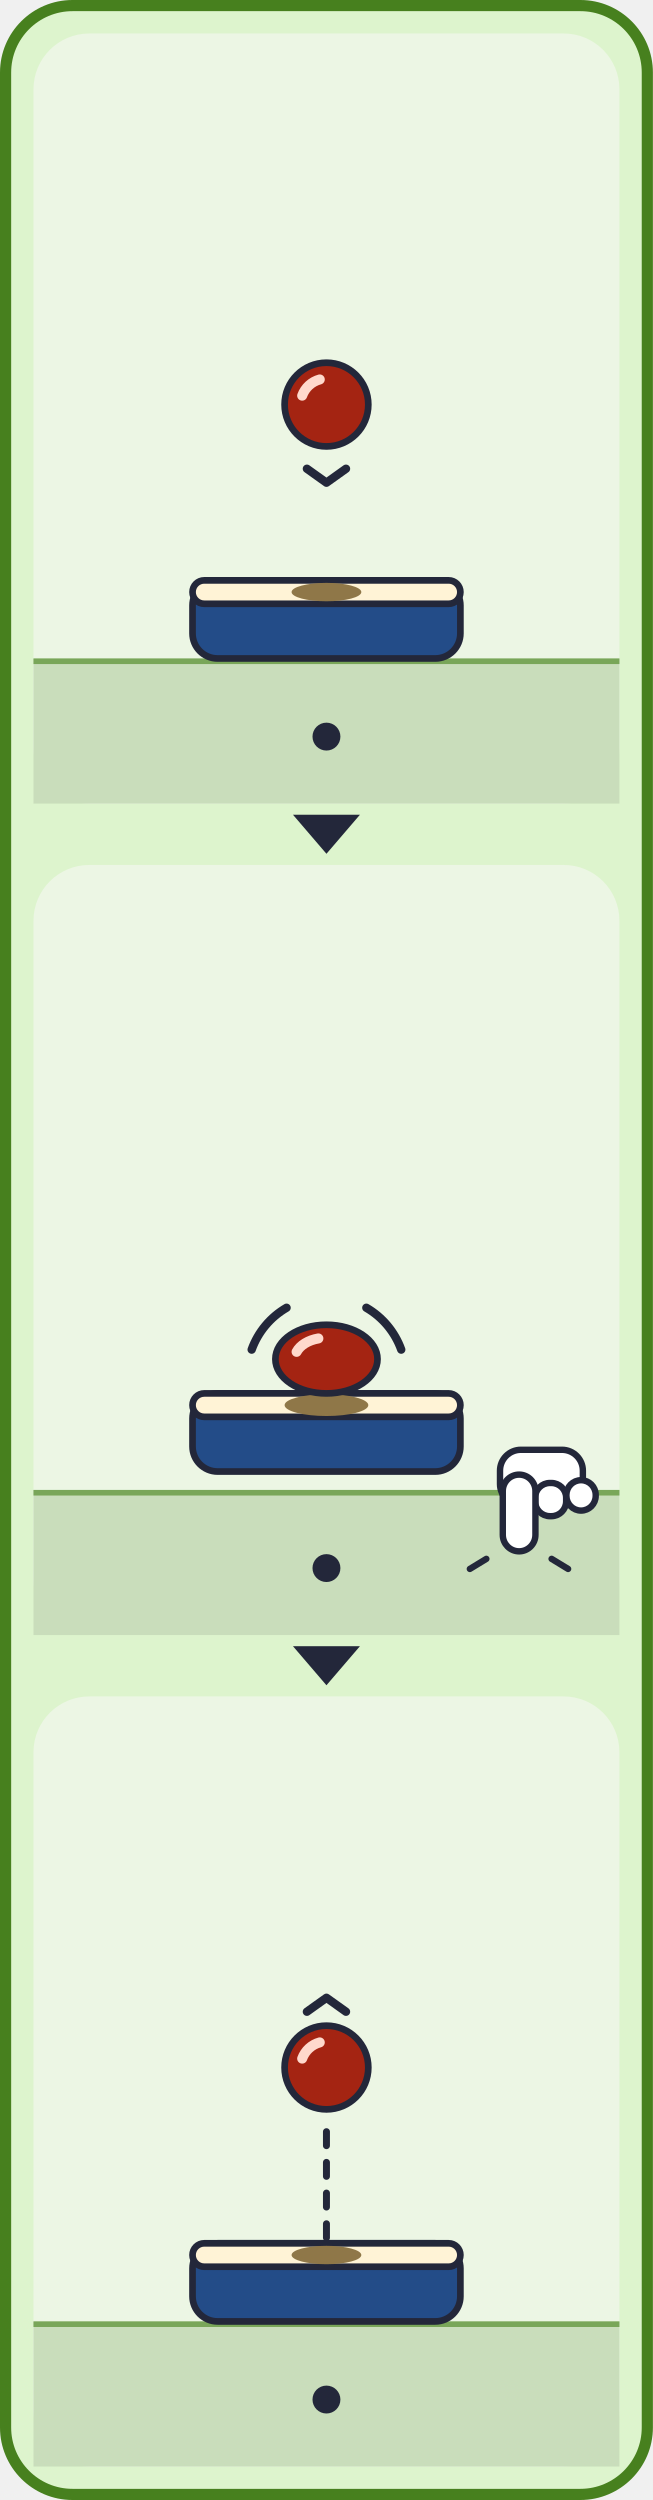
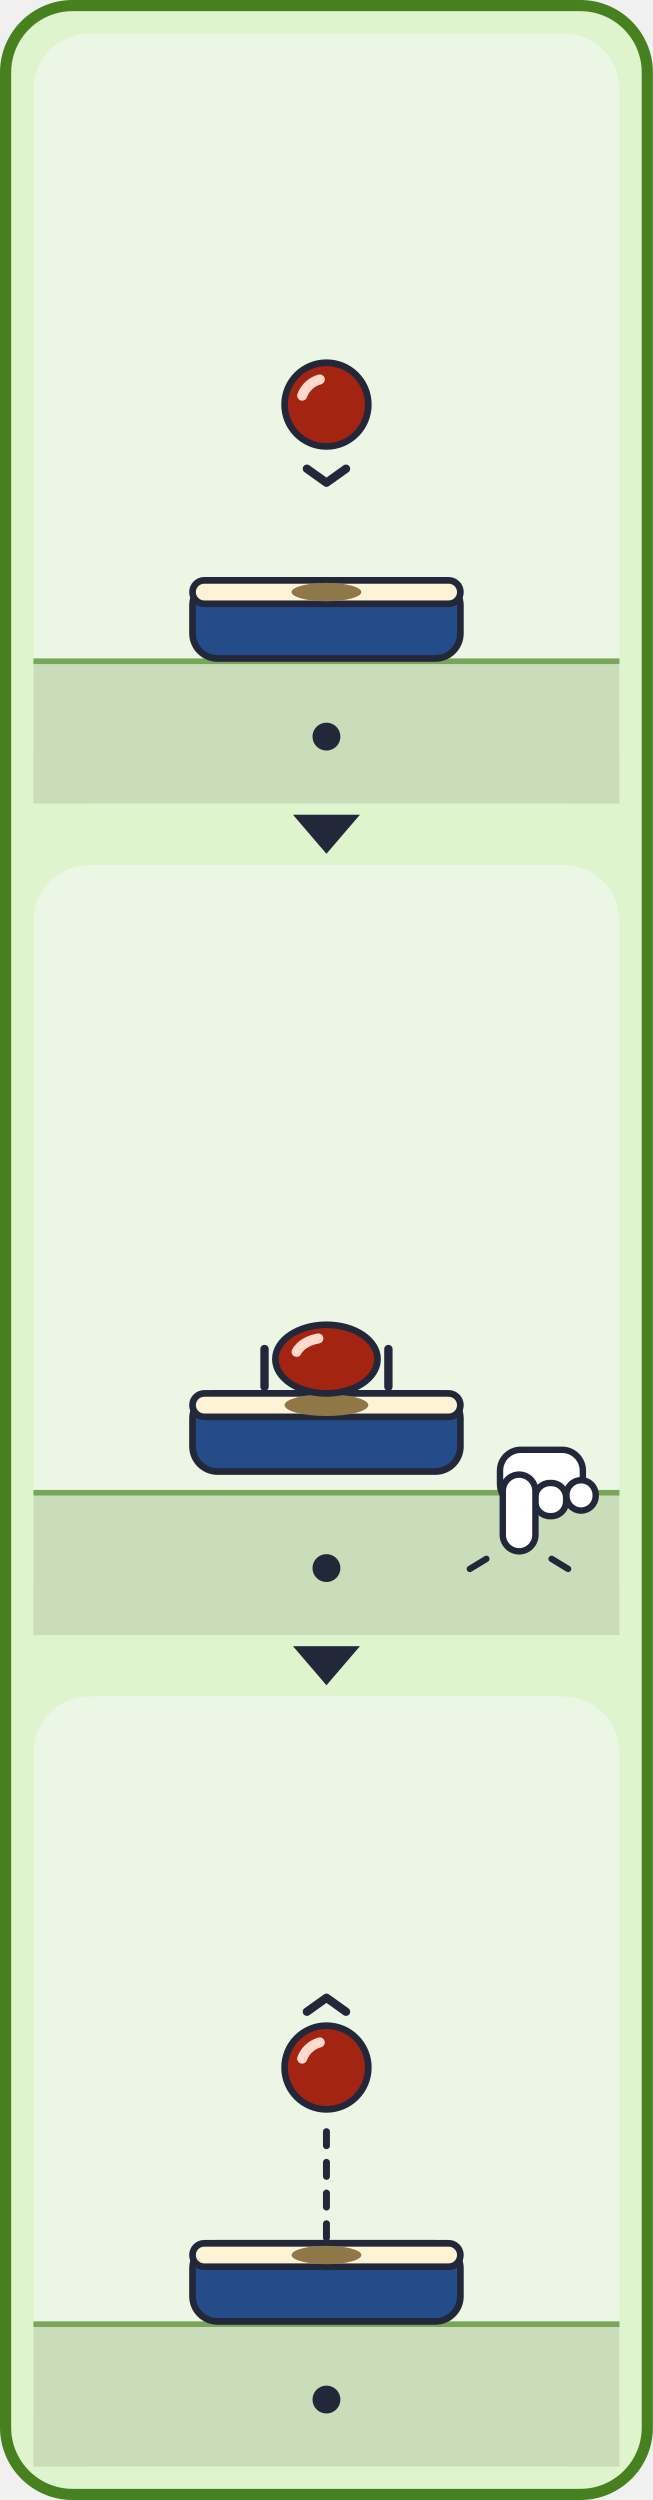
<svg xmlns="http://www.w3.org/2000/svg" viewBox="0 0 234 896" width="234" height="896">
  <defs>
-     <g id="card_B1-all">
+     <g id="card_bounce-all">
      <rect x="4" y="4" width="712" height="328" rx="28" fill="#DDF4CD" stroke="#47801E" stroke-width="4" />
      <g transform="translate(20 30)">
        <rect x="0" y="0" width="210" height="276" rx="20" fill="#ECF6E4" />
        <rect x="0" y="224" width="210" height="52" fill="#C9DDBB" />
        <rect x="0" y="224" width="210" height="2" fill="#79A659" />
        <rect x="57" y="196" width="96" height="28" rx="9" fill="#234C88" stroke="#23273A" stroke-width="2.4" />
        <rect x="57" y="196" width="96" height="8.4" rx="4.2" fill="#FFF3D6" stroke="#23273A" stroke-width="2.4" />
        <ellipse cx="105" cy="200.2" rx="12.5" ry="3.3" fill="#8F7748" />
        <ellipse cx="105" cy="133" rx="15" ry="15" fill="#A42412" stroke="#23273A" stroke-width="2.4" />
        <path d="M96.3 129.8 A9.3 9.3 0 0 1 102.6 124" fill="none" stroke="#FFD9CC" stroke-width="3.6" stroke-linecap="round" />
        <polyline points="98,156 105,161 112,156" fill="none" stroke="#23273A" stroke-width="3" stroke-linecap="round" stroke-linejoin="round" />
        <circle cx="105" cy="252" r="5" fill="#23273A" />
      </g>
      <g transform="translate(255 30)">
        <rect x="0" y="0" width="210" height="276" rx="20" fill="#ECF6E4" />
        <rect x="0" y="224" width="210" height="52" fill="#C9DDBB" />
        <rect x="0" y="224" width="210" height="2" fill="#79A659" />
        <rect x="57" y="189.4" width="96" height="28" rx="9" fill="#234C88" stroke="#23273A" stroke-width="2.4" />
        <rect x="57" y="189.4" width="96" height="8.4" rx="4.2" fill="#FFF3D6" stroke="#23273A" stroke-width="2.4" />
        <ellipse cx="105" cy="193.6" rx="15" ry="3.9" fill="#8F7748" />
        <ellipse cx="105" cy="177.1" rx="18.3" ry="12.3" fill="#A42412" stroke="#23273A" stroke-width="2.4" />
        <path d="M94.3 174.5 A11.3 7.6 0 0 1 102.1 169.7" fill="none" stroke="#FFD9CC" stroke-width="3.6" stroke-linecap="round" />
-         <path d="M78.2 173.7 A28.5 28.5 0 0 1 90.7 158.7" fill="none" stroke="#23273A" stroke-width="3" stroke-linecap="round" />
-         <path d="M119.3 158.7 A28.5 28.5 0 0 1 131.8 173.7" fill="none" stroke="#23273A" stroke-width="3" stroke-linecap="round" />
+         <line x1="82.8" y1="173.5" x2="82.8" y2="187" stroke="#23273A" stroke-width="3" stroke-linecap="round" />
+         <line x1="127.2" y1="173.5" x2="127.2" y2="187" stroke="#23273A" stroke-width="3" stroke-linecap="round" />
        <circle cx="105" cy="252" r="5" fill="#23273A" />
        <g stroke="#23273A" stroke-width="2.3" fill="#FFFFFF" stroke-linejoin="round" transform="translate(0 0)">
          <rect x="167.2" y="209.6" width="29.7" height="19.8" rx="7.5" />
          <rect x="179.8" y="221.5" width="11.1" height="11.9" rx="5.3" />
          <rect x="191" y="220.5" width="10.5" height="10.9" rx="5.3" />
          <rect x="168.2" y="218.5" width="11.7" height="27.5" rx="5.9" />
        </g>
        <g stroke="#23273A" stroke-width="2.3" stroke-linecap="round">
          <line x1="162.3" y1="248.7" x2="156.4" y2="252.3" />
          <line x1="185.7" y1="248.7" x2="191.6" y2="252.3" />
        </g>
      </g>
      <g transform="translate(490 30)">
        <rect x="0" y="0" width="210" height="276" rx="20" fill="#ECF6E4" />
        <rect x="0" y="224" width="210" height="52" fill="#C9DDBB" />
        <rect x="0" y="224" width="210" height="2" fill="#79A659" />
        <rect x="57" y="196" width="96" height="28" rx="9" fill="#234C88" stroke="#23273A" stroke-width="2.4" />
        <rect x="57" y="196" width="96" height="8.4" rx="4.2" fill="#FFF3D6" stroke="#23273A" stroke-width="2.4" />
        <ellipse cx="105" cy="200.2" rx="12.5" ry="3.3" fill="#8F7748" />
        <line x1="105" y1="194" x2="105" y2="152" stroke="#23273A" stroke-width="2.5" stroke-dasharray="5 6" stroke-linecap="round" />
        <ellipse cx="105" cy="133" rx="15" ry="15" fill="#A42412" stroke="#23273A" stroke-width="2.4" />
        <path d="M96.3 129.8 A9.3 9.3 0 0 1 102.6 124" fill="none" stroke="#FFD9CC" stroke-width="3.6" stroke-linecap="round" />
        <polyline points="98,113 105,108 112,113" fill="none" stroke="#23273A" stroke-width="3" stroke-linecap="round" stroke-linejoin="round" />
        <circle cx="105" cy="252" r="5" fill="#23273A" />
      </g>
    </g>
  </defs>
  <rect x="2" y="2" width="230" height="892" rx="24" fill="#DDF4CD" stroke="#47801E" stroke-width="4" />
  <svg x="12" y="12" width="210" height="276" viewBox="20 30 210 276">
-     <use href="#card_B1-all" />
+     <use href="#card_bounce-all" />
  </svg>
  <polygon points="105,292 129,292 117,306" fill="#23273A" />
  <svg x="12" y="310" width="210" height="276" viewBox="255 30 210 276">
-     <use href="#card_B1-all" />
+     <use href="#card_bounce-all" />
  </svg>
  <polygon points="105,590 129,590 117,604" fill="#23273A" />
  <svg x="12" y="608" width="210" height="276" viewBox="490 30 210 276">
-     <use href="#card_B1-all" />
+     <use href="#card_bounce-all" />
  </svg>
</svg>
